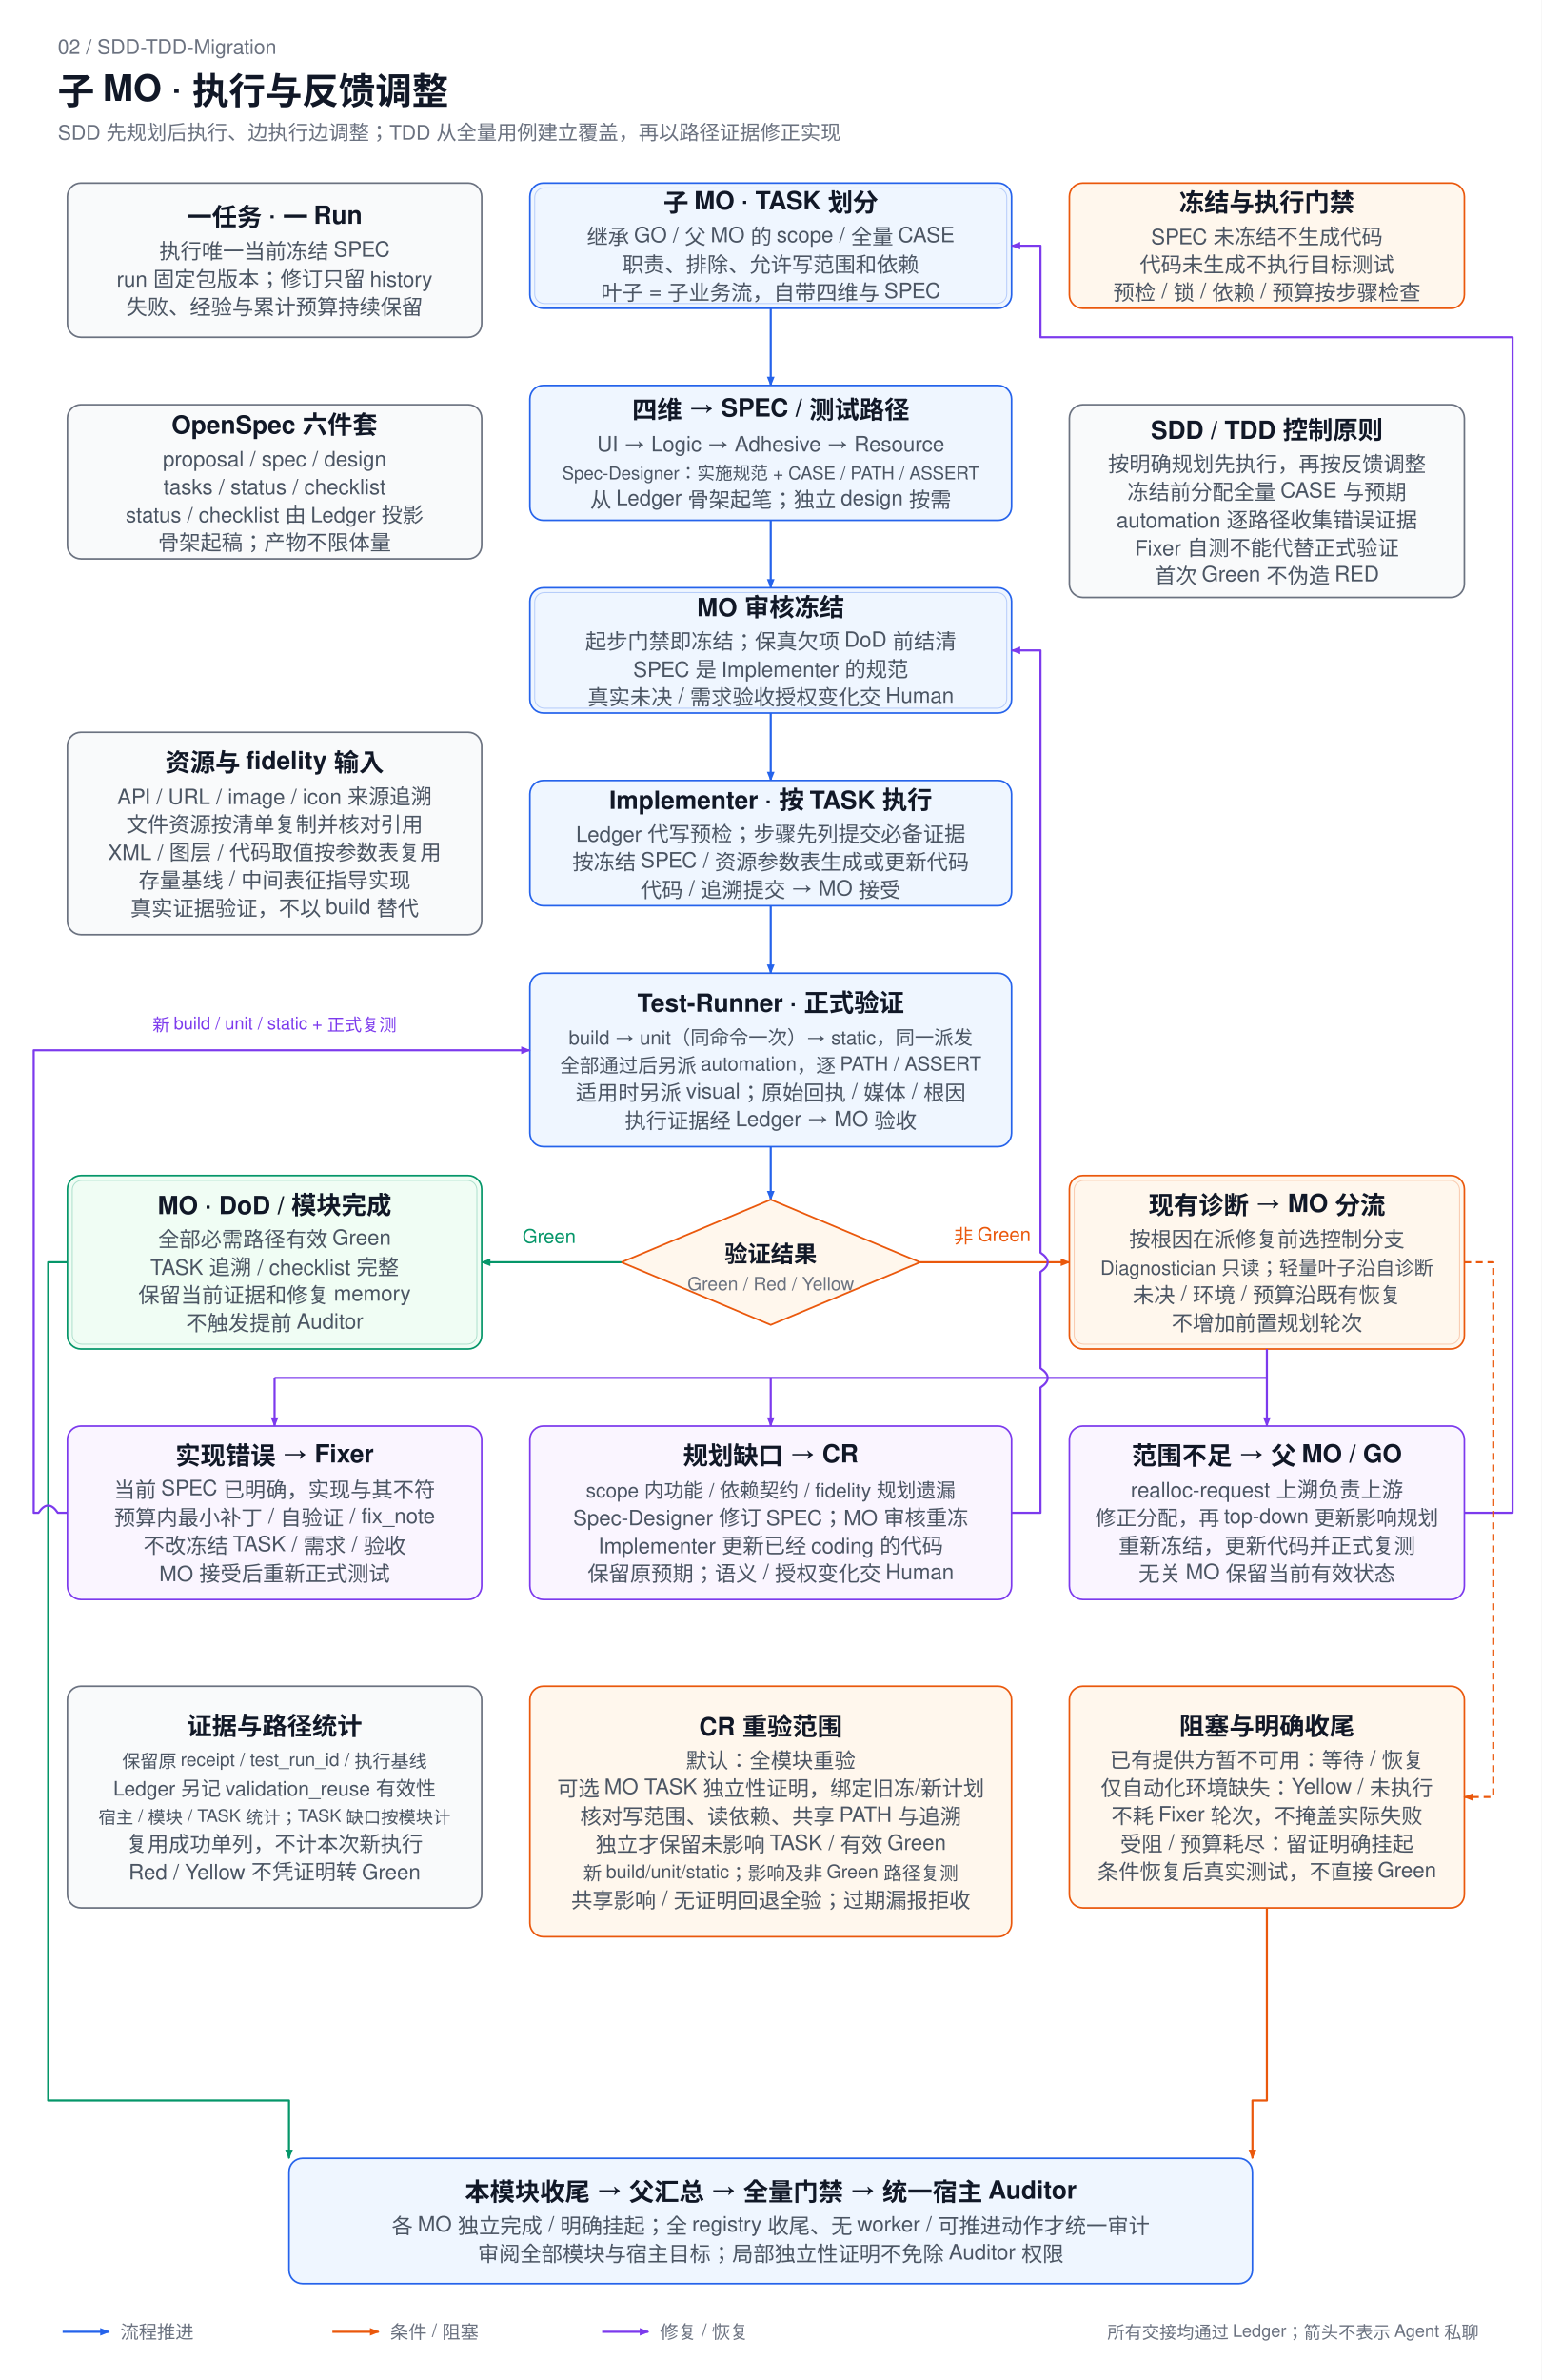
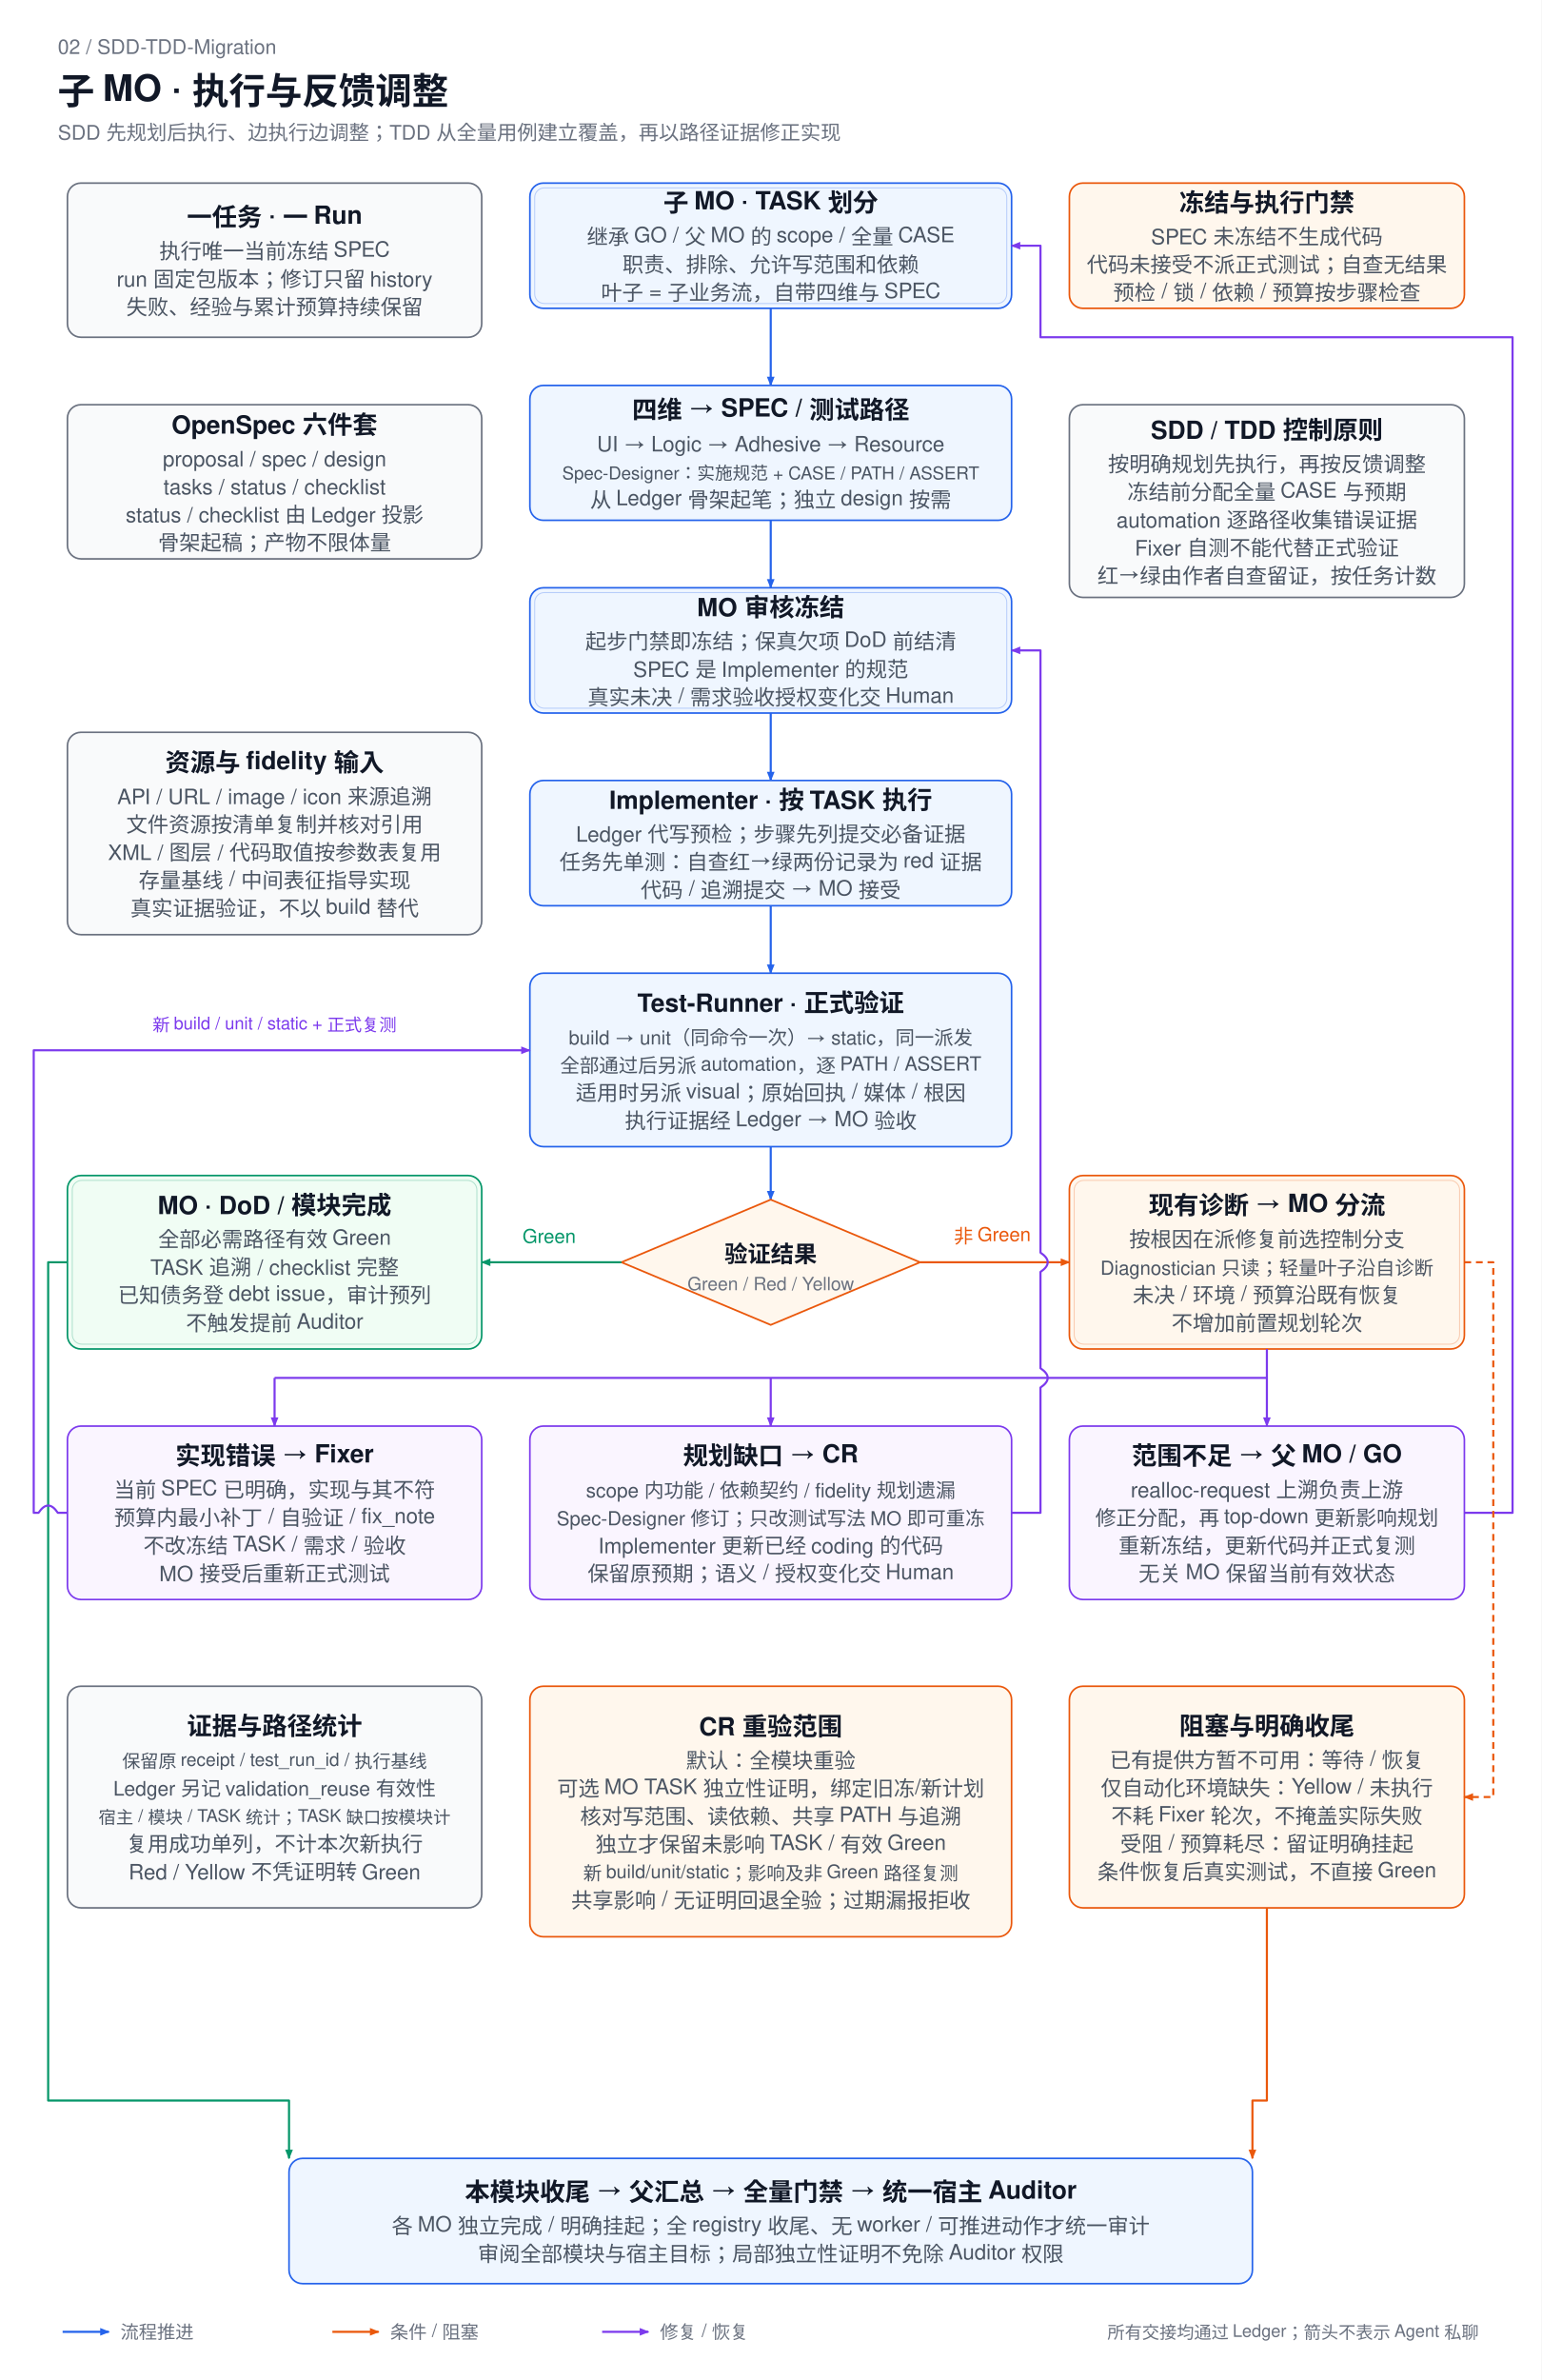
<svg xmlns="http://www.w3.org/2000/svg" width="1600" height="2470" viewBox="0 0 1600 2470" role="img" aria-labelledby="title desc">
  <style>text {font-family: "Helvetica Neue", Helvetica, Arial, "PingFang SC", "Microsoft YaHei", sans-serif;}</style>
  <defs>
    <marker id="arrow-blue" markerWidth="10" markerHeight="8" refX="9" refY="4" orient="auto" markerUnits="userSpaceOnUse">
      <path d="M0,0 L10,4 L0,8 Z" fill="#2563eb" />
    </marker>
    <marker id="arrow-orange" markerWidth="10" markerHeight="8" refX="9" refY="4" orient="auto" markerUnits="userSpaceOnUse">
      <path d="M0,0 L10,4 L0,8 Z" fill="#ea580c" />
    </marker>
    <marker id="arrow-green" markerWidth="10" markerHeight="8" refX="9" refY="4" orient="auto" markerUnits="userSpaceOnUse">
      <path d="M0,0 L10,4 L0,8 Z" fill="#059669" />
    </marker>
    <marker id="arrow-purple" markerWidth="10" markerHeight="8" refX="9" refY="4" orient="auto" markerUnits="userSpaceOnUse">
      <path d="M0,0 L10,4 L0,8 Z" fill="#7c3aed" />
    </marker>
    <marker id="arrow-gray" markerWidth="10" markerHeight="8" refX="9" refY="4" orient="auto" markerUnits="userSpaceOnUse">
      <path d="M0,0 L10,4 L0,8 Z" fill="#6b7280" />
    </marker>
  </defs>
  <rect width="1600" height="2470" fill="white" />
  <text x="60" y="56" font-size="21.00" fill="#6b7280" text-anchor="start" font-weight="400">02  /  SDD-TDD-Migration</text>
  <text x="60" y="108" font-size="38.00" fill="#111827" text-anchor="start" font-weight="700">子 MO · 执行与反馈调整</text>
  <text x="60" y="145" font-size="21.00" fill="#6b7280" text-anchor="start" font-weight="400">SDD 先规划后执行、边执行边调整；TDD 从全量用例建立覆盖，再以路径证据修正实现</text>
  <rect x="550" y="190" width="500" height="130" rx="14" fill="#eff6ff" stroke="#2563eb" stroke-width="1.7" />
  <rect x="555" y="195" width="490" height="120" rx="10" fill="none" stroke="#2563eb" stroke-opacity="0.28" />
  <text x="800.0" y="219.5" font-size="26.00" fill="#111827" text-anchor="middle" font-weight="650">子 MO · TASK 划分</text>
  <text x="800.0" y="253.5" font-size="22.00" fill="#4b5563" text-anchor="middle" font-weight="400">继承 GO / 父 MO 的 scope / 全量 CASE</text>
  <text x="800.0" y="282.5" font-size="22.00" fill="#4b5563" text-anchor="middle" font-weight="400">职责、排除、允许写范围和依赖</text>
  <text x="800.0" y="311.5" font-size="22.00" fill="#4b5563" text-anchor="middle" font-weight="400">叶子 = 子业务流，自带四维与 SPEC</text>
  <path d="M800,320 L800,400" fill="none" stroke="#2563eb" stroke-width="2.2" stroke-linejoin="round" marker-end="url(#arrow-blue)" />
  <rect x="550" y="400" width="500" height="140" rx="14" fill="#eff6ff" stroke="#2563eb" stroke-width="1.7" />
  <text x="800.0" y="434.5" font-size="26.00" fill="#111827" text-anchor="middle" font-weight="650">四维 → SPEC / 测试路径</text>
  <text x="800.0" y="468.5" font-size="22.00" fill="#4b5563" text-anchor="middle" font-weight="400">UI → Logic → Adhesive → Resource</text>
  <text x="800.0" y="497.5" font-size="18.42" fill="#4b5563" text-anchor="middle" font-weight="400">Spec-Designer：实施规范 + CASE / PATH / ASSERT</text>
  <text x="800.0" y="526.5" font-size="22.00" fill="#4b5563" text-anchor="middle" font-weight="400">从 Ledger 骨架起笔；独立 design 按需</text>
  <path d="M800,540 L800,610" fill="none" stroke="#2563eb" stroke-width="2.2" stroke-linejoin="round" marker-end="url(#arrow-blue)" />
  <rect x="550" y="610" width="500" height="130" rx="14" fill="#eff6ff" stroke="#2563eb" stroke-width="1.7" />
  <rect x="555" y="615" width="490" height="120" rx="10" fill="none" stroke="#2563eb" stroke-opacity="0.28" />
  <text x="800.0" y="639.5" font-size="26.00" fill="#111827" text-anchor="middle" font-weight="650">MO 审核冻结</text>
  <text x="800.0" y="673.5" font-size="22.00" fill="#4b5563" text-anchor="middle" font-weight="400">起步门禁即冻结；保真欠项 DoD 前结清</text>
  <text x="800.0" y="702.5" font-size="22.00" fill="#4b5563" text-anchor="middle" font-weight="400">SPEC 是 Implementer 的规范</text>
  <text x="800.0" y="731.5" font-size="22.00" fill="#4b5563" text-anchor="middle" font-weight="400">真实未决 / 需求验收授权变化交 Human</text>
  <path d="M800,740 L800,810" fill="none" stroke="#2563eb" stroke-width="2.2" stroke-linejoin="round" marker-end="url(#arrow-blue)" />
  <rect x="550" y="810" width="500" height="130" rx="14" fill="#eff6ff" stroke="#2563eb" stroke-width="1.7" />
  <text x="800.0" y="839.5" font-size="26.00" fill="#111827" text-anchor="middle" font-weight="650">Implementer · 按 TASK 执行</text>
  <text x="800.0" y="873.5" font-size="22.00" fill="#4b5563" text-anchor="middle" font-weight="400">Ledger 代写预检；步骤先列提交必备证据</text>
-   <text x="800.0" y="902.5" font-size="22.00" fill="#4b5563" text-anchor="middle" font-weight="400">按冻结 SPEC / 资源参数表生成或更新代码</text>
+   <text x="800.0" y="902.5" font-size="22.00" fill="#4b5563" text-anchor="middle" font-weight="400">任务先单测：自查红→绿两份记录为 red 证据</text>
  <text x="800.0" y="931.5" font-size="22.00" fill="#4b5563" text-anchor="middle" font-weight="400">代码 / 追溯提交 → MO 接受</text>
  <path d="M800,940 L800,1010" fill="none" stroke="#2563eb" stroke-width="2.2" stroke-linejoin="round" marker-end="url(#arrow-blue)" />
  <rect x="550" y="1010" width="500" height="180" rx="14" fill="#eff6ff" stroke="#2563eb" stroke-width="1.7" />
  <text x="800.0" y="1050.0" font-size="26.00" fill="#111827" text-anchor="middle" font-weight="650">Test-Runner · 正式验证</text>
  <text x="800.0" y="1084.0" font-size="20.09" fill="#4b5563" text-anchor="middle" font-weight="400">build → unit（同命令一次）→ static，同一派发</text>
  <text x="800.0" y="1113.0" font-size="20.22" fill="#4b5563" text-anchor="middle" font-weight="400">全部通过后另派 automation，逐 PATH / ASSERT</text>
  <text x="800.0" y="1142.0" font-size="21.95" fill="#4b5563" text-anchor="middle" font-weight="400">适用时另派 visual；原始回执 / 媒体 / 根因</text>
  <text x="800.0" y="1171.0" font-size="22.00" fill="#4b5563" text-anchor="middle" font-weight="400">执行证据经 Ledger → MO 验收</text>
  <path d="M800,1190 L800,1245" fill="none" stroke="#2563eb" stroke-width="2.2" stroke-linejoin="round" marker-end="url(#arrow-blue)" />
  <path d="M800,1245.0 L955.0,1310 L800,1375.0 L645.0,1310 Z" fill="#fff7ed" stroke="#ea580c" stroke-width="1.8" />
  <text x="800" y="1310" font-size="24.00" fill="#111827" text-anchor="middle" font-weight="650">验证结果</text>
  <text x="800" y="1339" font-size="19.00" fill="#6b7280" text-anchor="middle" font-weight="400">Green / Red / Yellow</text>
  <path d="M645,1310 L500,1310" fill="none" stroke="#059669" stroke-width="2.2" stroke-linejoin="round" marker-end="url(#arrow-green)" />
  <rect x="532.5" y="1270" width="75.0" height="29" rx="4" fill="white" opacity="0.97" />
  <text x="570" y="1290" font-size="20.00" fill="#059669" text-anchor="middle" font-weight="400">Green</text>
  <rect x="70" y="1220" width="430" height="180" rx="14" fill="#f0fdf4" stroke="#059669" stroke-width="1.7" />
  <rect x="75" y="1225" width="420" height="170" rx="10" fill="none" stroke="#059669" stroke-opacity="0.28" />
  <text x="285.0" y="1260.0" font-size="26.00" fill="#111827" text-anchor="middle" font-weight="650">MO · DoD / 模块完成</text>
  <text x="285.0" y="1294.0" font-size="22.00" fill="#4b5563" text-anchor="middle" font-weight="400">全部必需路径有效 Green</text>
  <text x="285.0" y="1323.0" font-size="22.00" fill="#4b5563" text-anchor="middle" font-weight="400">TASK 追溯 / checklist 完整</text>
-   <text x="285.0" y="1352.0" font-size="22.00" fill="#4b5563" text-anchor="middle" font-weight="400">保留当前证据和修复 memory</text>
+   <text x="285.0" y="1352.0" font-size="22.00" fill="#4b5563" text-anchor="middle" font-weight="400">已知债务登 debt issue，审计预列</text>
  <text x="285.0" y="1381.0" font-size="22.00" fill="#4b5563" text-anchor="middle" font-weight="400">不触发提前 Auditor</text>
  <path d="M70,1310 L50,1310 L50,2180 L300,2180 L300,2240" fill="none" stroke="#059669" stroke-width="2.2" stroke-linejoin="round" marker-end="url(#arrow-green)" />
  <path d="M955,1310 L1110,1310" fill="none" stroke="#ea580c" stroke-width="2.2" stroke-linejoin="round" marker-end="url(#arrow-orange)" />
  <rect x="976.8" y="1270" width="106.4" height="29" rx="4" fill="white" opacity="0.97" />
  <text x="1030" y="1290" font-size="20.00" fill="#ea580c" text-anchor="middle" font-weight="400">非 Green</text>
  <rect x="1110" y="1220" width="410" height="180" rx="14" fill="#fff7ed" stroke="#ea580c" stroke-width="1.7" />
  <rect x="1115" y="1225" width="400" height="170" rx="10" fill="none" stroke="#ea580c" stroke-opacity="0.28" />
  <text x="1315.0" y="1260.0" font-size="26.00" fill="#111827" text-anchor="middle" font-weight="650">现有诊断 → MO 分流</text>
  <text x="1315.0" y="1294.0" font-size="22.00" fill="#4b5563" text-anchor="middle" font-weight="400">按根因在派修复前选控制分支</text>
  <text x="1315.0" y="1323.0" font-size="20.02" fill="#4b5563" text-anchor="middle" font-weight="400">Diagnostician 只读；轻量叶子沿自诊断</text>
  <text x="1315.0" y="1352.0" font-size="22.00" fill="#4b5563" text-anchor="middle" font-weight="400">未决 / 环境 / 预算沿既有恢复</text>
  <text x="1315.0" y="1381.0" font-size="22.00" fill="#4b5563" text-anchor="middle" font-weight="400">不增加前置规划轮次</text>
  <path d="M1315,1400 L1315,1430 L285,1430" fill="none" stroke="#7c3aed" stroke-width="2.2" stroke-linejoin="round" />
  <path d="M285,1430 L285,1480" fill="none" stroke="#7c3aed" stroke-width="2.2" stroke-linejoin="round" marker-end="url(#arrow-purple)" />
  <path d="M800,1430 L800,1480" fill="none" stroke="#7c3aed" stroke-width="2.2" stroke-linejoin="round" marker-end="url(#arrow-purple)" />
  <path d="M1315,1430 L1315,1480" fill="none" stroke="#7c3aed" stroke-width="2.2" stroke-linejoin="round" marker-end="url(#arrow-purple)" />
  <rect x="70" y="1480" width="430" height="180" rx="14" fill="#faf5ff" stroke="#7c3aed" stroke-width="1.7" />
  <text x="285.0" y="1520.0" font-size="26.00" fill="#111827" text-anchor="middle" font-weight="650">实现错误 → Fixer</text>
  <text x="285.0" y="1554.0" font-size="22.00" fill="#4b5563" text-anchor="middle" font-weight="400">当前 SPEC 已明确，实现与其不符</text>
  <text x="285.0" y="1583.0" font-size="22.00" fill="#4b5563" text-anchor="middle" font-weight="400">预算内最小补丁 / 自验证 / fix_note</text>
  <text x="285.0" y="1612.0" font-size="22.00" fill="#4b5563" text-anchor="middle" font-weight="400">不改冻结 TASK / 需求 / 验收</text>
  <text x="285.0" y="1641.0" font-size="22.00" fill="#4b5563" text-anchor="middle" font-weight="400">MO 接受后重新正式测试</text>
  <path d="M70,1570 L60,1570 Q50,1555 40,1570 L35,1570 L35,1090 L550,1090" fill="none" stroke="#7c3aed" stroke-width="2.2" stroke-linejoin="round" marker-end="url(#arrow-purple)" />
  <rect x="102.75" y="1052" width="364.5" height="27" rx="4" fill="white" opacity="0.97" />
  <text x="285" y="1070" font-size="18.00" fill="#7c3aed" text-anchor="middle" font-weight="400">新 build / unit / static + 正式复测</text>
  <rect x="550" y="1480" width="500" height="180" rx="14" fill="#faf5ff" stroke="#7c3aed" stroke-width="1.7" />
  <text x="800.0" y="1520.0" font-size="26.00" fill="#111827" text-anchor="middle" font-weight="650">规划缺口 → CR</text>
  <text x="800.0" y="1554.0" font-size="20.46" fill="#4b5563" text-anchor="middle" font-weight="400">scope 内功能 / 依赖契约 / fidelity 规划遗漏</text>
-   <text x="800.0" y="1583.0" font-size="22.00" fill="#4b5563" text-anchor="middle" font-weight="400">Spec-Designer 修订 SPEC；MO 审核重冻</text>
+   <text x="800.0" y="1583.0" font-size="20.21" fill="#4b5563" text-anchor="middle" font-weight="400">Spec-Designer 修订；只改测试写法 MO 即可重冻</text>
  <text x="800.0" y="1612.0" font-size="22.00" fill="#4b5563" text-anchor="middle" font-weight="400">Implementer 更新已经 coding 的代码</text>
  <text x="800.0" y="1641.0" font-size="22.00" fill="#4b5563" text-anchor="middle" font-weight="400">保留原预期；语义 / 授权变化交 Human</text>
  <path d="M1050,1570 L1080,1570 L1080,1440 Q1095,1430 1080,1420 L1080,1320 Q1095,1310 1080,1300 L1080,675 L1050,675" fill="none" stroke="#7c3aed" stroke-width="2.2" stroke-linejoin="round" marker-end="url(#arrow-purple)" />
  <rect x="1110" y="1480" width="410" height="180" rx="14" fill="#faf5ff" stroke="#7c3aed" stroke-width="1.7" />
  <text x="1315.0" y="1520.0" font-size="26.00" fill="#111827" text-anchor="middle" font-weight="650">范围不足 → 父 MO / GO</text>
  <text x="1315.0" y="1554.0" font-size="22.00" fill="#4b5563" text-anchor="middle" font-weight="400">realloc-request 上溯负责上游</text>
  <text x="1315.0" y="1583.0" font-size="21.47" fill="#4b5563" text-anchor="middle" font-weight="400">修正分配，再 top-down 更新影响规划</text>
  <text x="1315.0" y="1612.0" font-size="22.00" fill="#4b5563" text-anchor="middle" font-weight="400">重新冻结，更新代码并正式复测</text>
  <text x="1315.0" y="1641.0" font-size="22.00" fill="#4b5563" text-anchor="middle" font-weight="400">无关 MO 保留当前有效状态</text>
  <path d="M1520,1570 L1570,1570 L1570,350 L1080,350 L1080,255 L1050,255" fill="none" stroke="#7c3aed" stroke-width="2.2" stroke-linejoin="round" marker-end="url(#arrow-purple)" />
  <rect x="550" y="1750" width="500" height="260" rx="14" fill="#fff7ed" stroke="#ea580c" stroke-width="1.7" />
  <text x="800.0" y="1801.0" font-size="26.00" fill="#111827" text-anchor="middle" font-weight="650">CR 重验范围</text>
  <text x="800.0" y="1835.0" font-size="22.00" fill="#4b5563" text-anchor="middle" font-weight="400">默认：全模块重验</text>
  <text x="800.0" y="1864.0" font-size="22.00" fill="#4b5563" text-anchor="middle" font-weight="400">可选 MO TASK 独立性证明，绑定旧冻/新计划</text>
  <text x="800.0" y="1893.0" font-size="22.00" fill="#4b5563" text-anchor="middle" font-weight="400">核对写范围、读依赖、共享 PATH 与追溯</text>
  <text x="800.0" y="1922.0" font-size="22.00" fill="#4b5563" text-anchor="middle" font-weight="400">独立才保留未影响 TASK / 有效 Green</text>
  <text x="800.0" y="1951.0" font-size="19.38" fill="#4b5563" text-anchor="middle" font-weight="400">新 build/unit/static；影响及非 Green 路径复测</text>
  <text x="800.0" y="1980.0" font-size="22.00" fill="#4b5563" text-anchor="middle" font-weight="400">共享影响 / 无证明回退全验；过期漏报拒收</text>
  <rect x="70" y="1750" width="430" height="230" rx="14" fill="#f9fafb" stroke="#6b7280" stroke-width="1.7" />
  <text x="285.0" y="1800.5" font-size="26.00" fill="#111827" text-anchor="middle" font-weight="650">证据与路径统计</text>
  <text x="285.0" y="1834.5" font-size="18.82" fill="#4b5563" text-anchor="middle" font-weight="400">保留原 receipt / test_run_id / 执行基线</text>
  <text x="285.0" y="1863.5" font-size="20.78" fill="#4b5563" text-anchor="middle" font-weight="400">Ledger 另记 validation_reuse 有效性</text>
  <text x="285.0" y="1892.5" font-size="18.08" fill="#4b5563" text-anchor="middle" font-weight="400">宿主 / 模块 / TASK 统计；TASK 缺口按模块计</text>
  <text x="285.0" y="1921.5" font-size="22.00" fill="#4b5563" text-anchor="middle" font-weight="400">复用成功单列，不计本次新执行</text>
  <text x="285.0" y="1950.5" font-size="22.00" fill="#4b5563" text-anchor="middle" font-weight="400">Red / Yellow 不凭证明转 Green</text>
  <rect x="1110" y="1750" width="410" height="230" rx="14" fill="#fff7ed" stroke="#ea580c" stroke-width="1.7" />
  <text x="1315.0" y="1800.5" font-size="26.00" fill="#111827" text-anchor="middle" font-weight="650">阻塞与明确收尾</text>
  <text x="1315.0" y="1834.5" font-size="22.00" fill="#4b5563" text-anchor="middle" font-weight="400">已有提供方暂不可用：等待 / 恢复</text>
  <text x="1315.0" y="1863.5" font-size="22.00" fill="#4b5563" text-anchor="middle" font-weight="400">仅自动化环境缺失：Yellow / 未执行</text>
  <text x="1315.0" y="1892.5" font-size="22.00" fill="#4b5563" text-anchor="middle" font-weight="400">不耗 Fixer 轮次，不掩盖实际失败</text>
  <text x="1315.0" y="1921.5" font-size="22.00" fill="#4b5563" text-anchor="middle" font-weight="400">受阻 / 预算耗尽：留证明确挂起</text>
  <text x="1315.0" y="1950.5" font-size="22.00" fill="#4b5563" text-anchor="middle" font-weight="400">条件恢复后真实测试，不直接 Green</text>
  <path d="M1520,1310 L1550,1310 L1550,1865 L1520,1865" fill="none" stroke="#ea580c" stroke-width="2.2" stroke-linejoin="round" stroke-dasharray="7 5" marker-end="url(#arrow-orange)" />
  <path d="M1315,1980 L1315,2180 L1300,2180 L1300,2240" fill="none" stroke="#ea580c" stroke-width="2.2" stroke-linejoin="round" marker-end="url(#arrow-orange)" />
  <rect x="300" y="2240" width="1000" height="130" rx="14" fill="#eff6ff" stroke="#2563eb" stroke-width="1.7" />
  <text x="800.0" y="2284.0" font-size="26.00" fill="#111827" text-anchor="middle" font-weight="650">本模块收尾 → 父汇总 → 全量门禁 → 统一宿主 Auditor</text>
  <text x="800.0" y="2318.0" font-size="22.00" fill="#4b5563" text-anchor="middle" font-weight="400">各 MO 独立完成 / 明确挂起；全 registry 收尾、无 worker / 可推进动作才统一审计</text>
  <text x="800.0" y="2347.0" font-size="22.00" fill="#4b5563" text-anchor="middle" font-weight="400">审阅全部模块与宿主目标；局部独立性证明不免除 Auditor 权限</text>
  <rect x="70" y="190" width="430" height="160" rx="14" fill="#f9fafb" stroke="#6b7280" stroke-width="1.7" />
  <text x="285.0" y="234.5" font-size="26.00" fill="#111827" text-anchor="middle" font-weight="650">一任务 · 一 Run</text>
  <text x="285.0" y="268.5" font-size="22.00" fill="#4b5563" text-anchor="middle" font-weight="400">执行唯一当前冻结 SPEC</text>
  <text x="285.0" y="297.5" font-size="22.00" fill="#4b5563" text-anchor="middle" font-weight="400">run 固定包版本；修订只留 history</text>
  <text x="285.0" y="326.5" font-size="22.00" fill="#4b5563" text-anchor="middle" font-weight="400">失败、经验与累计预算持续保留</text>
  <rect x="70" y="420" width="430" height="160" rx="14" fill="#f9fafb" stroke="#6b7280" stroke-width="1.7" />
  <text x="285.0" y="450.0" font-size="26.00" fill="#111827" text-anchor="middle" font-weight="650">OpenSpec 六件套</text>
  <text x="285.0" y="484.0" font-size="22.00" fill="#4b5563" text-anchor="middle" font-weight="400">proposal / spec / design</text>
  <text x="285.0" y="513.0" font-size="22.00" fill="#4b5563" text-anchor="middle" font-weight="400">tasks / status / checklist</text>
  <text x="285.0" y="542.0" font-size="21.75" fill="#4b5563" text-anchor="middle" font-weight="400">status / checklist 由 Ledger 投影</text>
  <text x="285.0" y="571.0" font-size="22.00" fill="#4b5563" text-anchor="middle" font-weight="400">骨架起稿；产物不限体量</text>
  <rect x="70" y="760" width="430" height="210" rx="14" fill="#f9fafb" stroke="#6b7280" stroke-width="1.7" />
  <text x="285.0" y="800.5" font-size="26.00" fill="#111827" text-anchor="middle" font-weight="650">资源与 fidelity 输入</text>
  <text x="285.0" y="834.5" font-size="21.92" fill="#4b5563" text-anchor="middle" font-weight="400">API / URL / image / icon 来源追溯</text>
  <text x="285.0" y="863.5" font-size="22.00" fill="#4b5563" text-anchor="middle" font-weight="400">文件资源按清单复制并核对引用</text>
  <text x="285.0" y="892.5" font-size="22.00" fill="#4b5563" text-anchor="middle" font-weight="400">XML / 图层 / 代码取值按参数表复用</text>
  <text x="285.0" y="921.5" font-size="22.00" fill="#4b5563" text-anchor="middle" font-weight="400">存量基线 / 中间表征指导实现</text>
  <text x="285.0" y="950.5" font-size="22.00" fill="#4b5563" text-anchor="middle" font-weight="400">真实证据验证，不以 build 替代</text>
  <rect x="1110" y="190" width="410" height="130" rx="14" fill="#fff7ed" stroke="#ea580c" stroke-width="1.7" />
  <text x="1315.0" y="219.5" font-size="26.00" fill="#111827" text-anchor="middle" font-weight="650">冻结与执行门禁</text>
  <text x="1315.0" y="253.5" font-size="22.00" fill="#4b5563" text-anchor="middle" font-weight="400">SPEC 未冻结不生成代码</text>
-   <text x="1315.0" y="282.5" font-size="22.00" fill="#4b5563" text-anchor="middle" font-weight="400">代码未生成不执行目标测试</text>
+   <text x="1315.0" y="282.5" font-size="22.00" fill="#4b5563" text-anchor="middle" font-weight="400">代码未接受不派正式测试；自查无结果</text>
  <text x="1315.0" y="311.5" font-size="22.00" fill="#4b5563" text-anchor="middle" font-weight="400">预检 / 锁 / 依赖 / 预算按步骤检查</text>
  <rect x="1110" y="420" width="410" height="200" rx="14" fill="#f9fafb" stroke="#6b7280" stroke-width="1.7" />
  <text x="1315.0" y="455.5" font-size="26.00" fill="#111827" text-anchor="middle" font-weight="650">SDD / TDD 控制原则</text>
  <text x="1315.0" y="489.5" font-size="22.00" fill="#4b5563" text-anchor="middle" font-weight="400">按明确规划先执行，再按反馈调整</text>
  <text x="1315.0" y="518.5" font-size="22.00" fill="#4b5563" text-anchor="middle" font-weight="400">冻结前分配全量 CASE 与预期</text>
  <text x="1315.0" y="547.5" font-size="22.00" fill="#4b5563" text-anchor="middle" font-weight="400">automation 逐路径收集错误证据</text>
  <text x="1315.0" y="576.5" font-size="22.00" fill="#4b5563" text-anchor="middle" font-weight="400">Fixer 自测不能代替正式验证</text>
-   <text x="1315.0" y="605.5" font-size="22.00" fill="#4b5563" text-anchor="middle" font-weight="400">首次 Green 不伪造 RED</text>
+   <text x="1315.0" y="605.5" font-size="22.00" fill="#4b5563" text-anchor="middle" font-weight="400">红→绿由作者自查留证，按任务计数</text>
  <path d="M65,2420 L113,2420" fill="none" stroke="#2563eb" stroke-width="2.2" stroke-linejoin="round" marker-end="url(#arrow-blue)" />
  <text x="125" y="2427" font-size="19.00" fill="#6b7280" text-anchor="start" font-weight="400">流程推进</text>
  <path d="M345,2420 L393,2420" fill="none" stroke="#ea580c" stroke-width="2.2" stroke-linejoin="round" marker-end="url(#arrow-orange)" />
  <text x="405" y="2427" font-size="19.00" fill="#6b7280" text-anchor="start" font-weight="400">条件 / 阻塞</text>
  <path d="M625,2420 L673,2420" fill="none" stroke="#7c3aed" stroke-width="2.2" stroke-linejoin="round" marker-end="url(#arrow-purple)" />
  <text x="685" y="2427" font-size="19.00" fill="#6b7280" text-anchor="start" font-weight="400">修复 / 恢复</text>
  <text x="1535" y="2427" font-size="18.00" fill="#6b7280" text-anchor="end" font-weight="400">所有交接均通过 Ledger；箭头不表示 Agent 私聊</text>
</svg>
